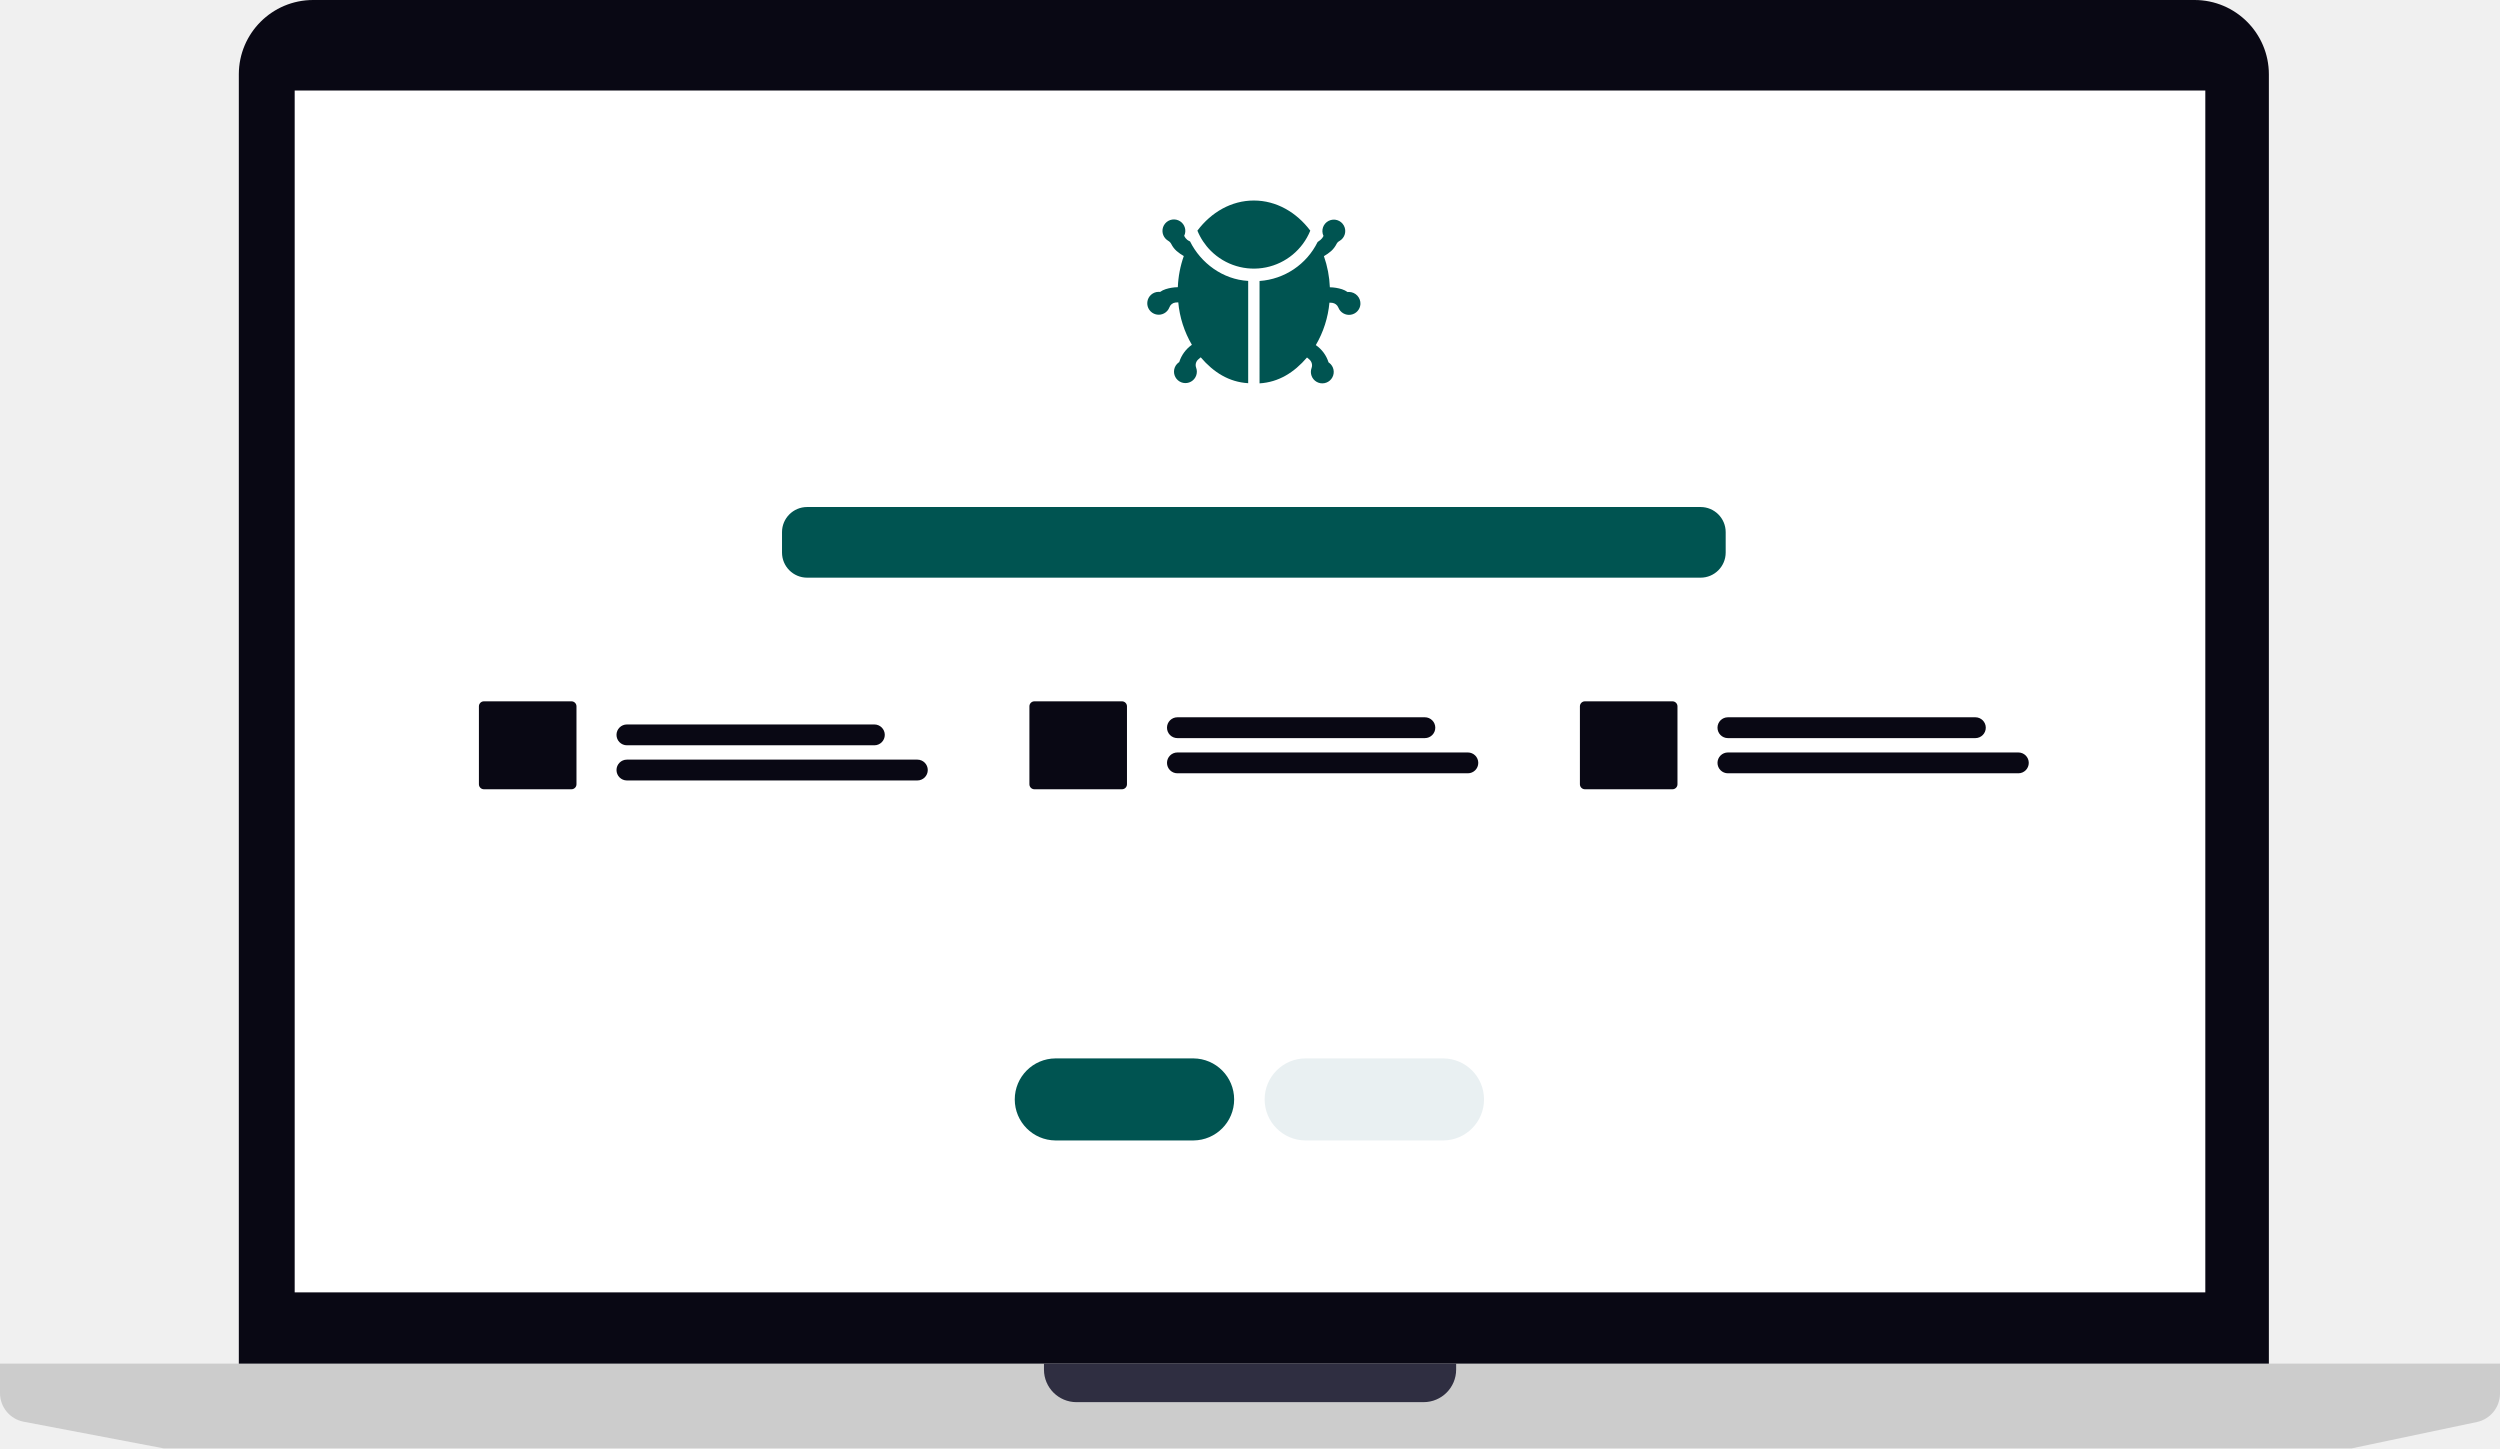
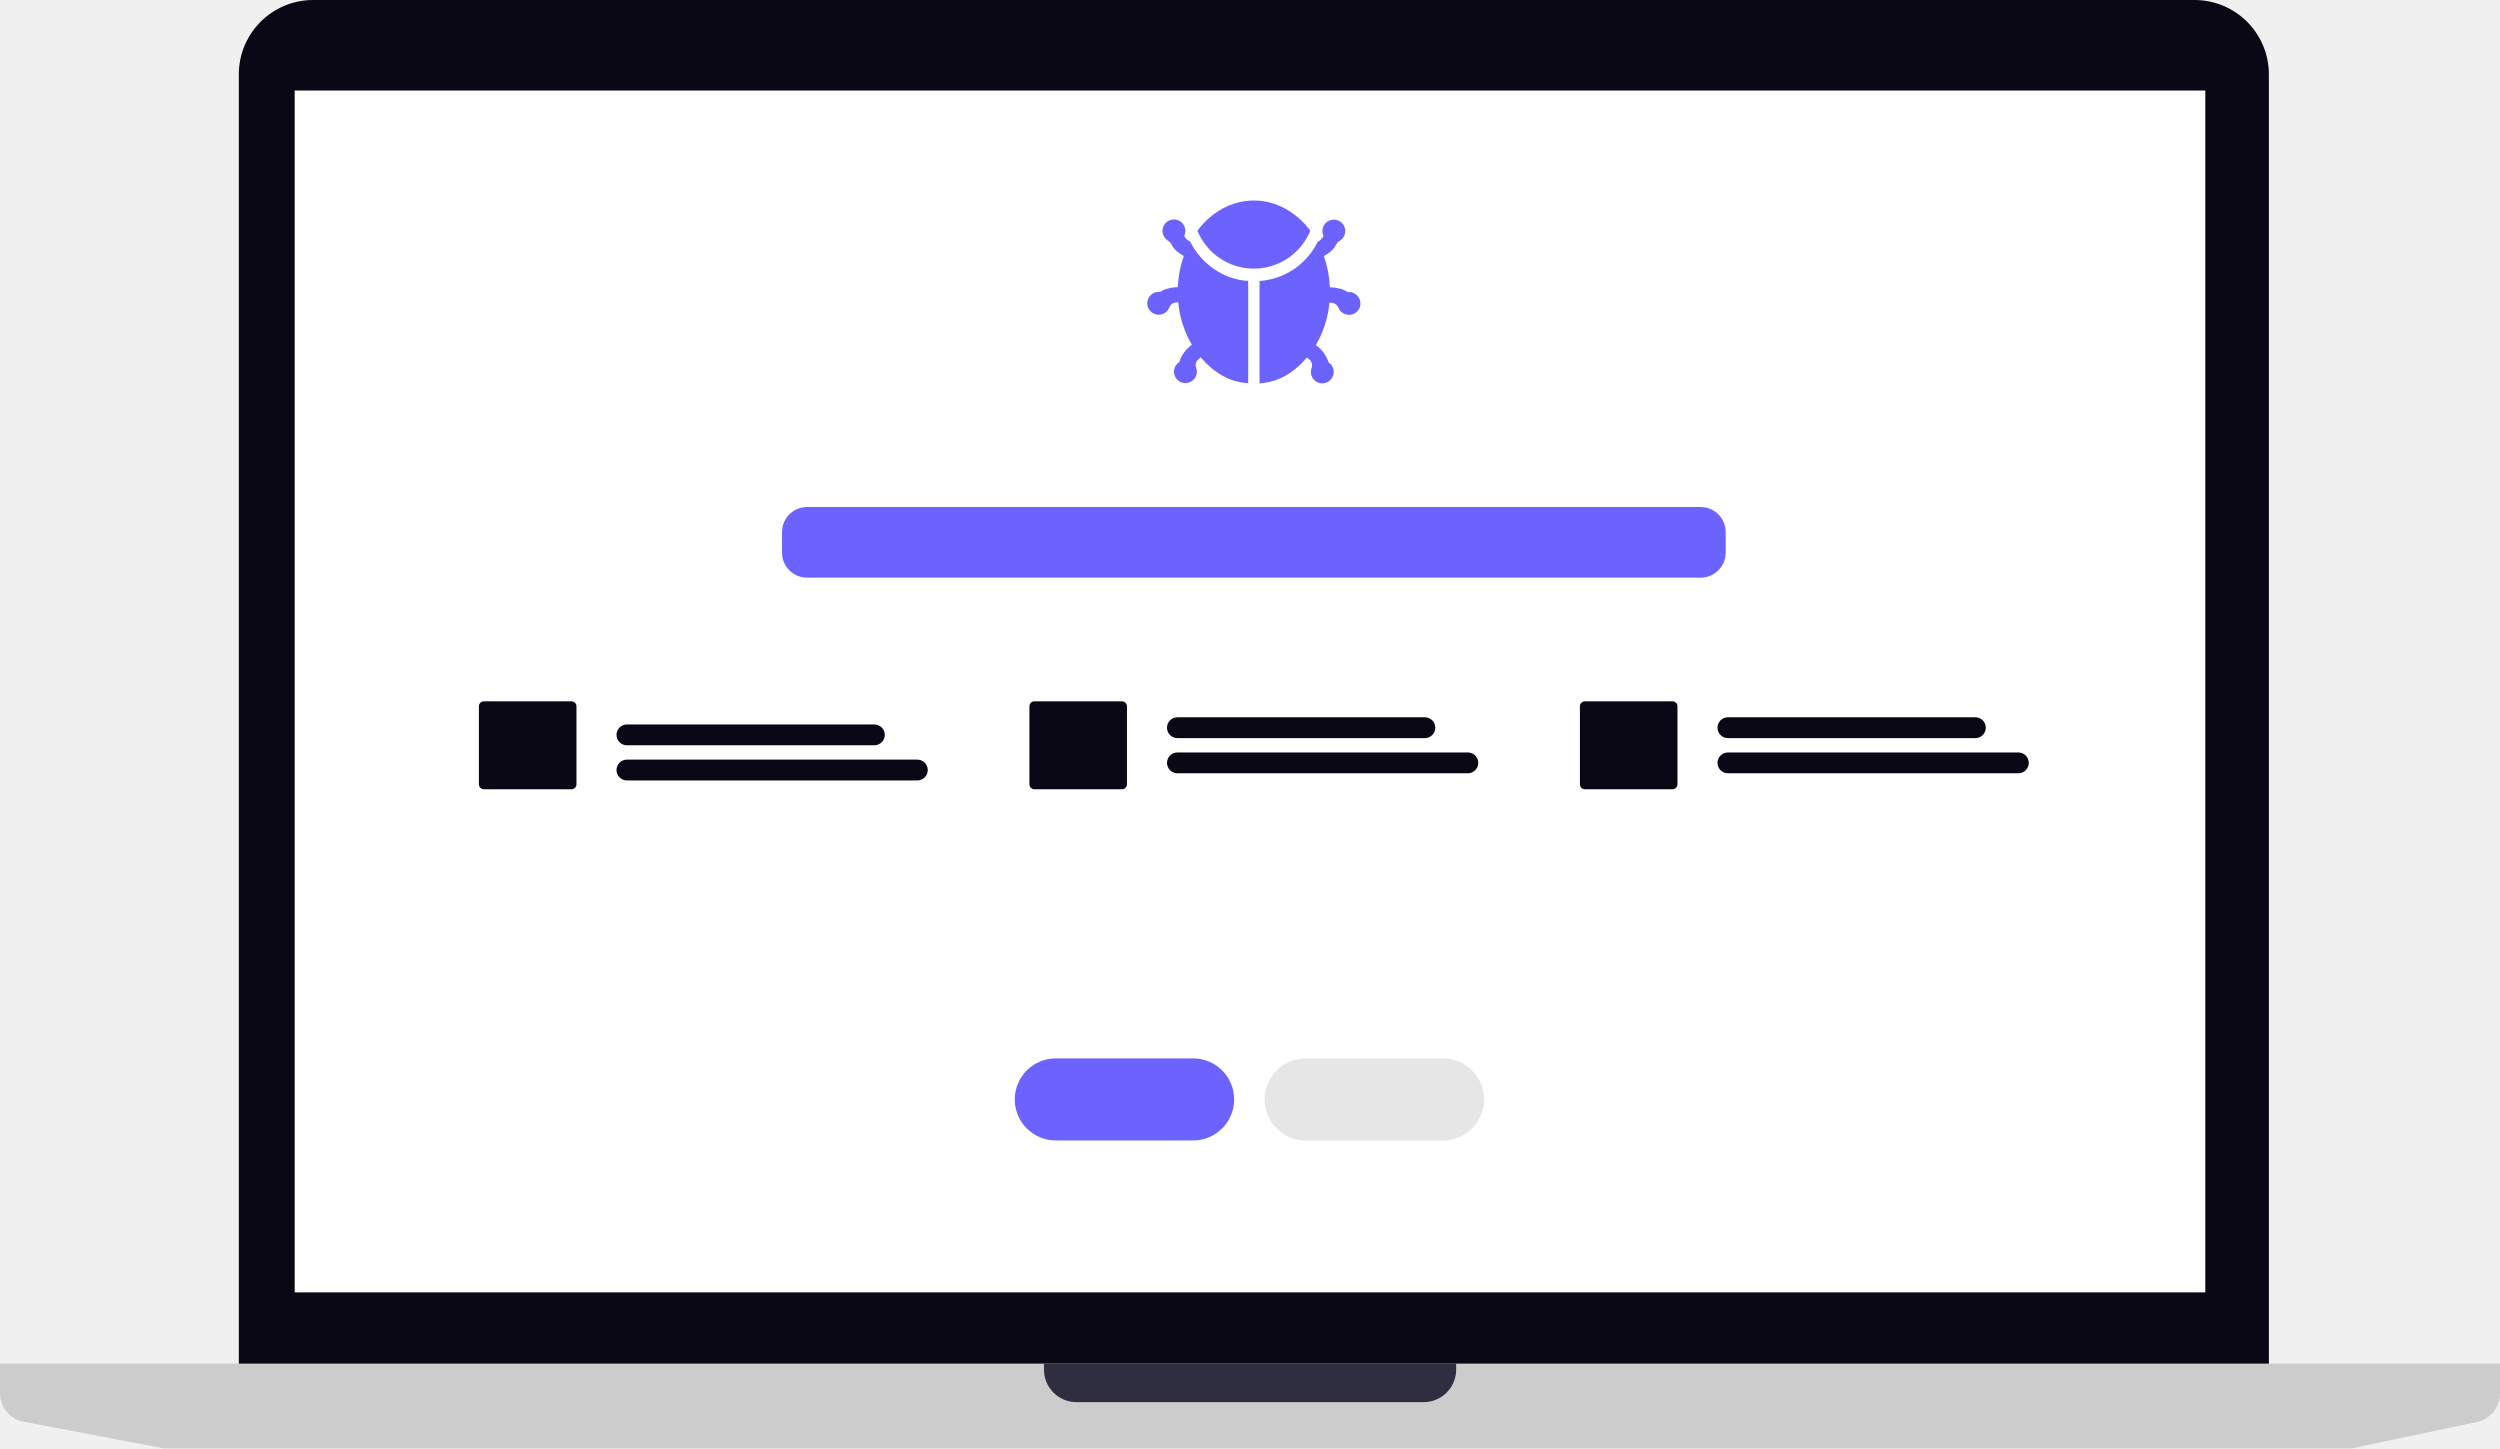
<svg xmlns="http://www.w3.org/2000/svg" width="960" height="556.179" viewBox="0 0 960 556.179" role="img" artist="Katerina Limpitsouni" source="https://undraw.co/">
  <g transform="translate(-75 -463.001)">
    <path d="M1056.977,597.719H277.44V87.8A28.554,28.554,0,0,1,305.958,59.29h722.5A28.553,28.553,0,0,1,1056.977,87.8Z" transform="translate(-110.731 403.711)" fill="#090814" />
    <rect width="733.682" height="461.51" transform="translate(188.158 497.762)" fill="#fff" />
    <path d="M1118.565,445.838H278.307L224.523,435.6a11.186,11.186,0,0,1-9.083-10.976V413.28h960v11.507a11.218,11.218,0,0,1-8.879,10.932l-48,10.1Z" transform="translate(-140.44 573.342)" fill="#ccc" />
    <path d="M632.222,428.083H498.932A12.5,12.5,0,0,1,486.454,415.6V413.29H644.728V415.6a12.5,12.5,0,0,1-12.478,12.478Z" transform="translate(-10.57 573.346)" fill="#2f2e41" />
-     <path d="M15.754,0H68.743a15.754,15.754,0,0,1,0,31.507H15.754A15.754,15.754,0,0,1,15.754,0Z" transform="translate(464.542 869.428)" fill="#005451" />
-     <path d="M15.754,0H68.743a15.754,15.754,0,0,1,0,31.507H15.754A15.754,15.754,0,0,1,15.754,0Z" transform="translate(560.496 869.428)" fill="#e9f0f2" />
-     <path d="M43.12,30.9a26.928,26.928,0,0,0,22.3-14.968,12.064,12.064,0,0,0,1.073-.786,4.2,4.2,0,0,0,1.189-1.535A4.388,4.388,0,1,1,73.8,15.547a2.569,2.569,0,0,0-1.082,1.07,9.443,9.443,0,0,1-2.1,2.792,17.653,17.653,0,0,1-2.778,1.957,41.479,41.479,0,0,1,2.28,11.951,16.435,16.435,0,0,1,4.661.753,8.332,8.332,0,0,1,2.155,1.077,4.14,4.14,0,0,1,.535-.036A4.453,4.453,0,0,1,81.86,39.79a4.39,4.39,0,0,1-8.468,1.335,2.932,2.932,0,0,0-2.353-1.836,9.973,9.973,0,0,0-1.082-.072,39.351,39.351,0,0,1-5.229,16.3,12.635,12.635,0,0,1,4.891,6.64,4.058,4.058,0,0,1,.349.249,3.884,3.884,0,0,1,.512.478A4.389,4.389,0,1,1,63.1,64.311a2.975,2.975,0,0,0-.773-3.2c-.275-.256-.6-.53-.981-.838-4.955,5.773-10.886,9.5-18.225,9.939ZM20.531,60.21a12.948,12.948,0,0,0-1.036.89,2.888,2.888,0,0,0-.717,3.105,4.389,4.389,0,1,1-7.366-1.437,4.484,4.484,0,0,1,.513-.473,1.837,1.837,0,0,1,.352-.252,12.849,12.849,0,0,1,4.86-6.64,39.283,39.283,0,0,1-5.226-16.3,10.1,10.1,0,0,0-1.133.075,2.8,2.8,0,0,0-2.268,1.832,4.395,4.395,0,1,1-4.114-5.942,4.779,4.779,0,0,1,.529.039,7.468,7.468,0,0,1,2.164-1.076,16.531,16.531,0,0,1,4.656-.753,40.572,40.572,0,0,1,2.287-11.957,17.353,17.353,0,0,1-2.781-1.957A8.777,8.777,0,0,1,9.222,16.7a3.027,3.027,0,0,0-1.169-1.224,4.8,4.8,0,0,1-1.041-.838A4.389,4.389,0,1,1,14.18,13.57a4.289,4.289,0,0,0,1.185,1.535,5.5,5.5,0,0,0,1.076.612C20.531,24,29.017,30.339,38.756,30.872V70.148C31.389,69.708,25.49,66,20.531,60.21ZM24.39,19.3a23.472,23.472,0,0,1-5.134-7.733C24.592,4.477,32.325,0,40.931,0S57.274,4.477,62.609,11.568A23.4,23.4,0,0,1,24.39,19.3Z" transform="translate(515.545 540)" fill="#005451" />
+     <path d="M15.754,0H68.743a15.754,15.754,0,0,1,0,31.507H15.754A15.754,15.754,0,0,1,15.754,0Z" transform="translate(464.542 869.428)" fill="#6c63ff" />
+     <path d="M15.754,0H68.743a15.754,15.754,0,0,1,0,31.507H15.754A15.754,15.754,0,0,1,15.754,0Z" transform="translate(560.496 869.428)" fill="#e6e6e6" />
+     <path d="M43.12,30.9a26.928,26.928,0,0,0,22.3-14.968,12.064,12.064,0,0,0,1.073-.786,4.2,4.2,0,0,0,1.189-1.535A4.388,4.388,0,1,1,73.8,15.547a2.569,2.569,0,0,0-1.082,1.07,9.443,9.443,0,0,1-2.1,2.792,17.653,17.653,0,0,1-2.778,1.957,41.479,41.479,0,0,1,2.28,11.951,16.435,16.435,0,0,1,4.661.753,8.332,8.332,0,0,1,2.155,1.077,4.14,4.14,0,0,1,.535-.036A4.453,4.453,0,0,1,81.86,39.79a4.39,4.39,0,0,1-8.468,1.335,2.932,2.932,0,0,0-2.353-1.836,9.973,9.973,0,0,0-1.082-.072,39.351,39.351,0,0,1-5.229,16.3,12.635,12.635,0,0,1,4.891,6.64,4.058,4.058,0,0,1,.349.249,3.884,3.884,0,0,1,.512.478A4.389,4.389,0,1,1,63.1,64.311a2.975,2.975,0,0,0-.773-3.2c-.275-.256-.6-.53-.981-.838-4.955,5.773-10.886,9.5-18.225,9.939ZM20.531,60.21a12.948,12.948,0,0,0-1.036.89,2.888,2.888,0,0,0-.717,3.105,4.389,4.389,0,1,1-7.366-1.437,4.484,4.484,0,0,1,.513-.473,1.837,1.837,0,0,1,.352-.252,12.849,12.849,0,0,1,4.86-6.64,39.283,39.283,0,0,1-5.226-16.3,10.1,10.1,0,0,0-1.133.075,2.8,2.8,0,0,0-2.268,1.832,4.395,4.395,0,1,1-4.114-5.942,4.779,4.779,0,0,1,.529.039,7.468,7.468,0,0,1,2.164-1.076,16.531,16.531,0,0,1,4.656-.753,40.572,40.572,0,0,1,2.287-11.957,17.353,17.353,0,0,1-2.781-1.957A8.777,8.777,0,0,1,9.222,16.7a3.027,3.027,0,0,0-1.169-1.224,4.8,4.8,0,0,1-1.041-.838A4.389,4.389,0,1,1,14.18,13.57a4.289,4.289,0,0,0,1.185,1.535,5.5,5.5,0,0,0,1.076.612C20.531,24,29.017,30.339,38.756,30.872V70.148C31.389,69.708,25.49,66,20.531,60.21ZM24.39,19.3a23.472,23.472,0,0,1-5.134-7.733C24.592,4.477,32.325,0,40.931,0S57.274,4.477,62.609,11.568A23.4,23.4,0,0,1,24.39,19.3Z" transform="translate(515.545 540)" fill="#6c63ff" />
    <path d="M538.429,471.178H504.8a1.921,1.921,0,0,1-1.919-1.919V439.328a1.921,1.921,0,0,1,1.919-1.919h33.627a1.921,1.921,0,0,1,1.919,1.919v29.933a1.921,1.921,0,0,1-1.919,1.917Z" transform="translate(-243.978 294.9)" fill="#090814" />
    <path d="M538.429,592.394H504.8a1.921,1.921,0,0,1-1.919-1.919V560.542a1.921,1.921,0,0,1,1.919-1.919h33.627a1.921,1.921,0,0,1,1.919,1.919v29.933A1.921,1.921,0,0,1,538.429,592.394Z" transform="translate(-32.587 173.686)" fill="#090814" />
    <path d="M707.707,457.69H612.682a4,4,0,0,1,0-8h95.025a4,4,0,0,1,0,8Z" transform="translate(-296.948 291.504)" fill="#090814" />
    <path d="M724.215,484.737H612.686a4,4,0,1,1,0-8H724.215a4,4,0,1,1,0,8Z" transform="translate(-296.95 277.961)" fill="#090814" />
    <path d="M707.707,578.9H612.682a4,4,0,1,1,0-8h95.025a4,4,0,0,1,0,8Z" transform="translate(-85.557 167.537)" fill="#090814" />
    <path d="M724.215,605.951H612.686a4,4,0,1,1,0-8H724.215a4,4,0,1,1,0,8Z" transform="translate(-85.559 153.996)" fill="#090814" />
    <path d="M538.429,592.394H504.8a1.921,1.921,0,0,1-1.919-1.919V560.542a1.921,1.921,0,0,1,1.919-1.919h33.627a1.921,1.921,0,0,1,1.919,1.919v29.933A1.921,1.921,0,0,1,538.429,592.394Z" transform="translate(178.804 173.686)" fill="#090814" />
    <path d="M707.707,578.9H612.682a4,4,0,1,1,0-8h95.025a4,4,0,0,1,0,8Z" transform="translate(125.835 167.537)" fill="#090814" />
    <path d="M724.215,605.951H612.686a4,4,0,1,1,0-8H724.215a4,4,0,1,1,0,8Z" transform="translate(125.833 153.996)" fill="#090814" />
-     <path d="M9.647,0H352.724a9.647,9.647,0,0,1,9.647,9.647v7.838a9.647,9.647,0,0,1-9.647,9.647H9.647A9.647,9.647,0,0,1,0,17.485V9.647A9.647,9.647,0,0,1,9.647,0Z" transform="translate(375.292 657.695)" fill="#005451" />
+     <path d="M9.647,0H352.724a9.647,9.647,0,0,1,9.647,9.647v7.838a9.647,9.647,0,0,1-9.647,9.647H9.647A9.647,9.647,0,0,1,0,17.485V9.647A9.647,9.647,0,0,1,9.647,0Z" transform="translate(375.292 657.695)" fill="#6c63ff" />
  </g>
</svg>
